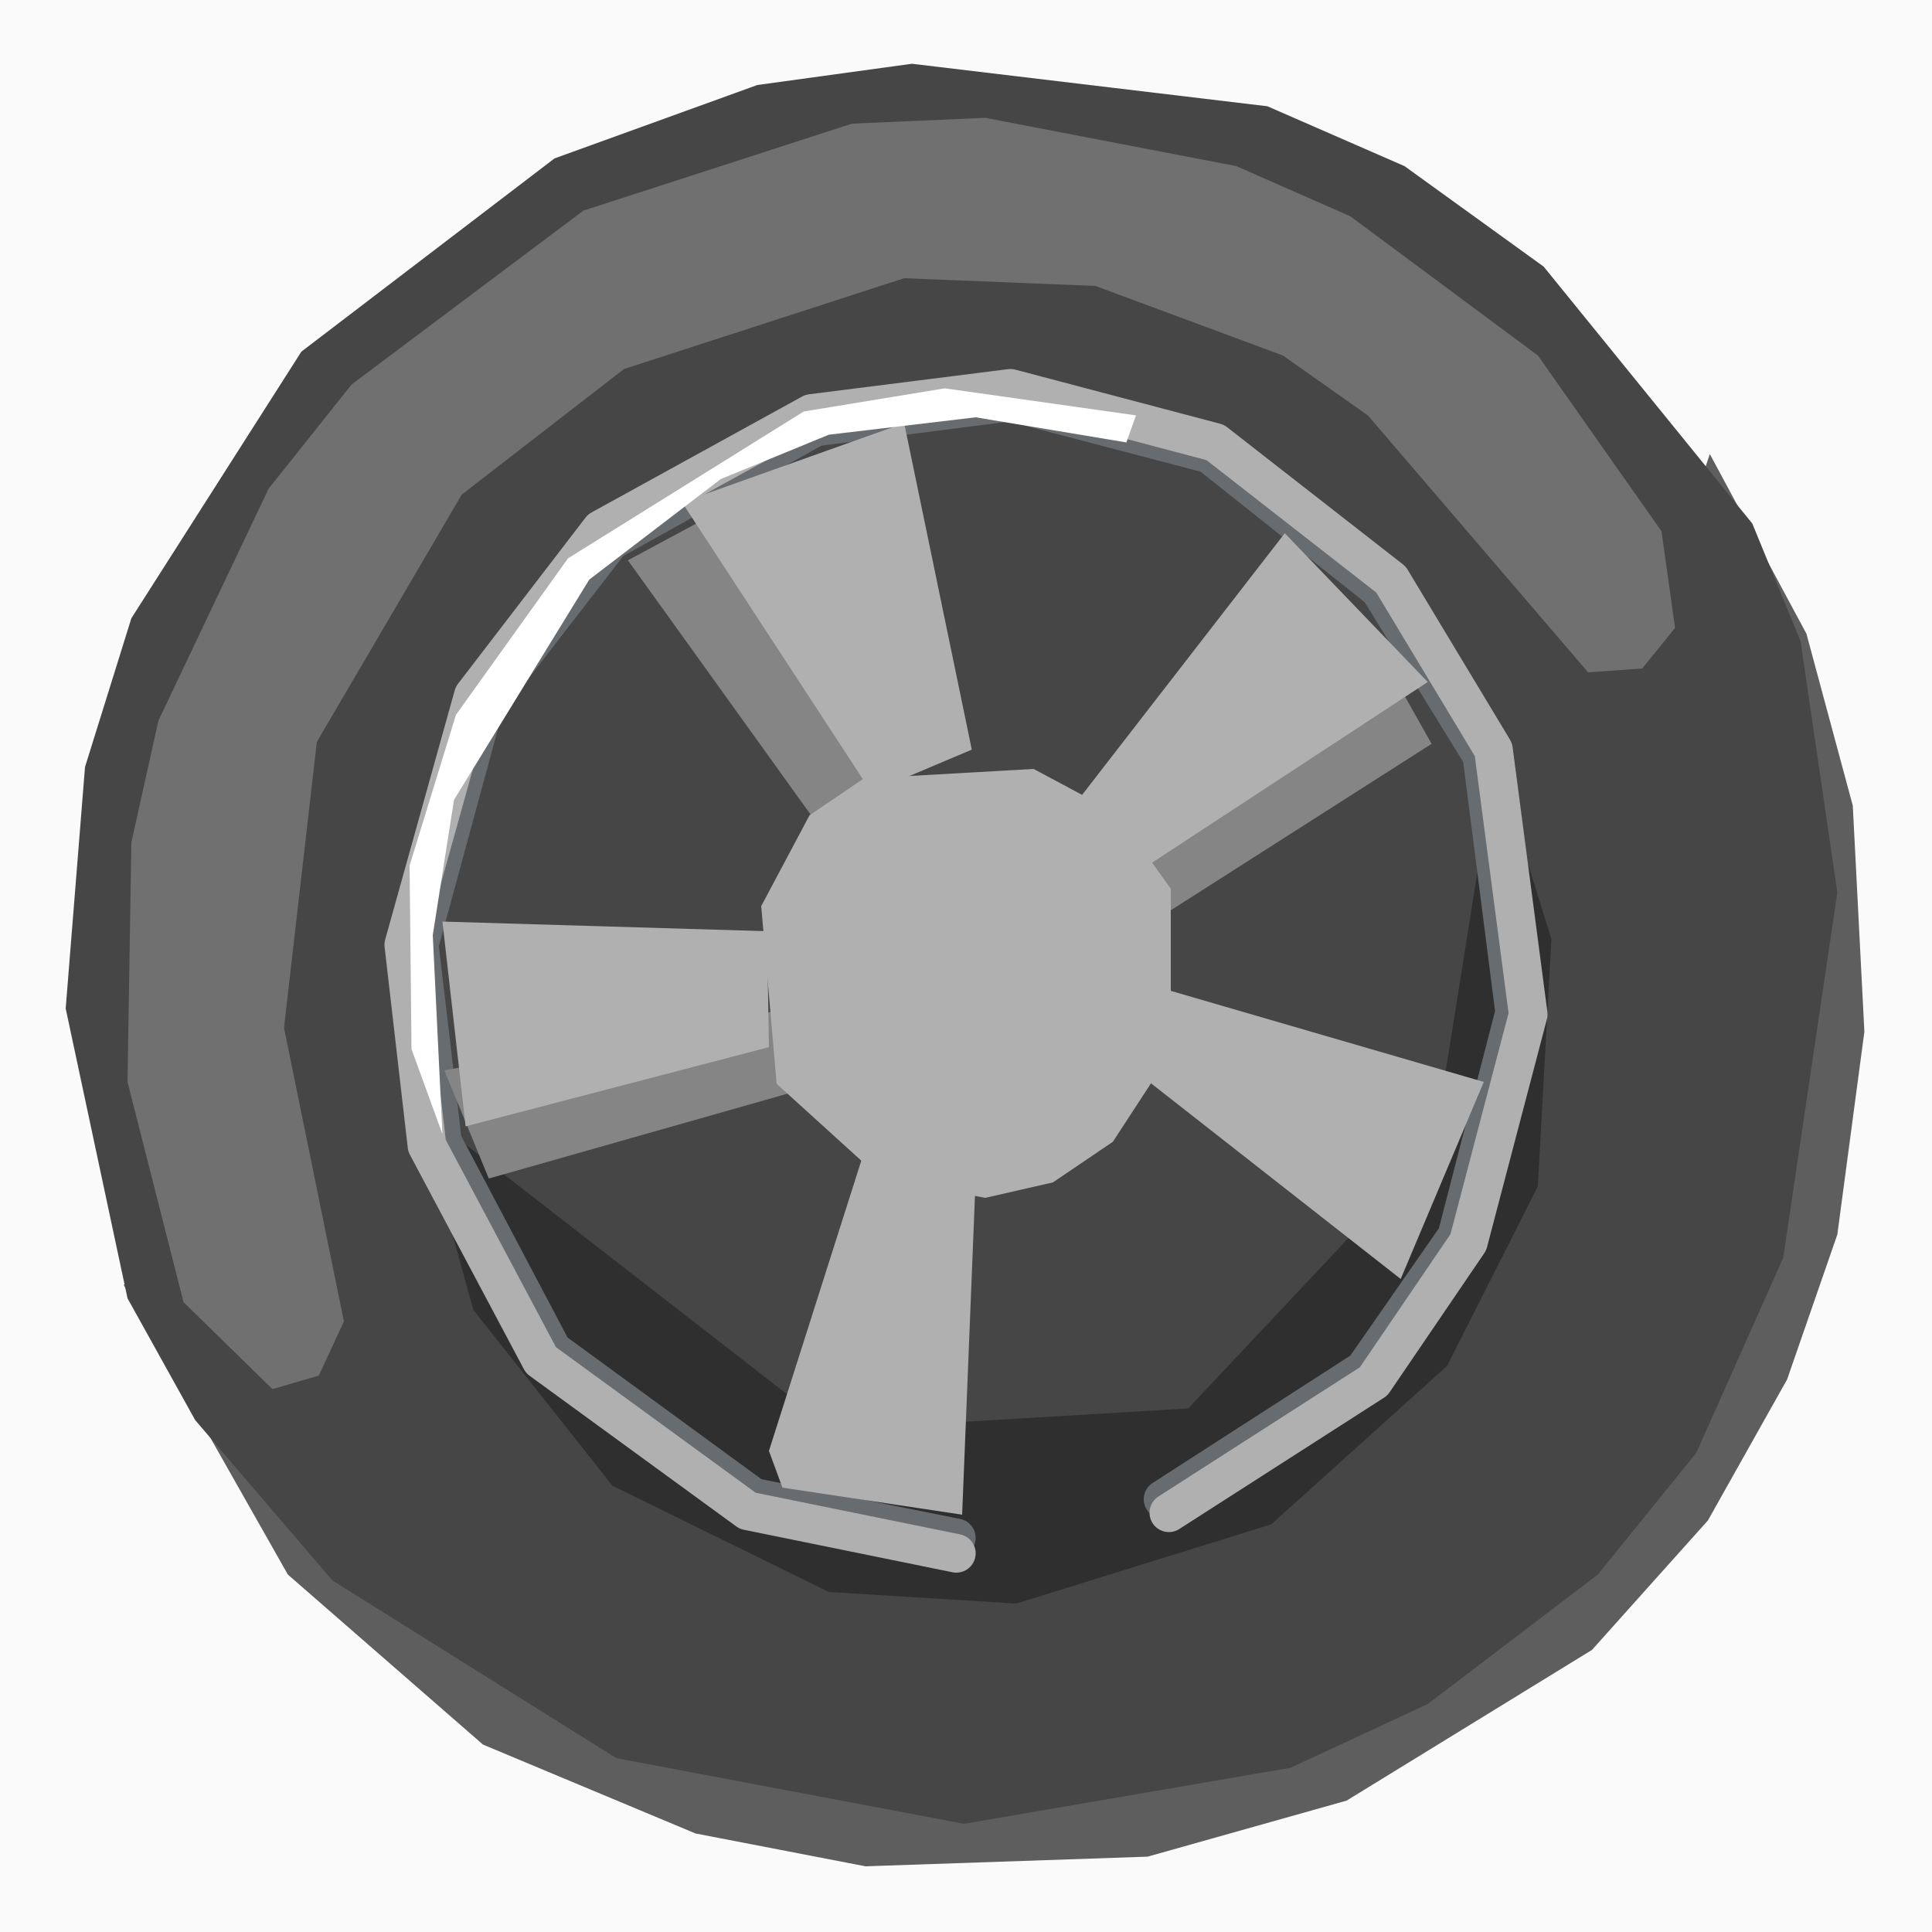
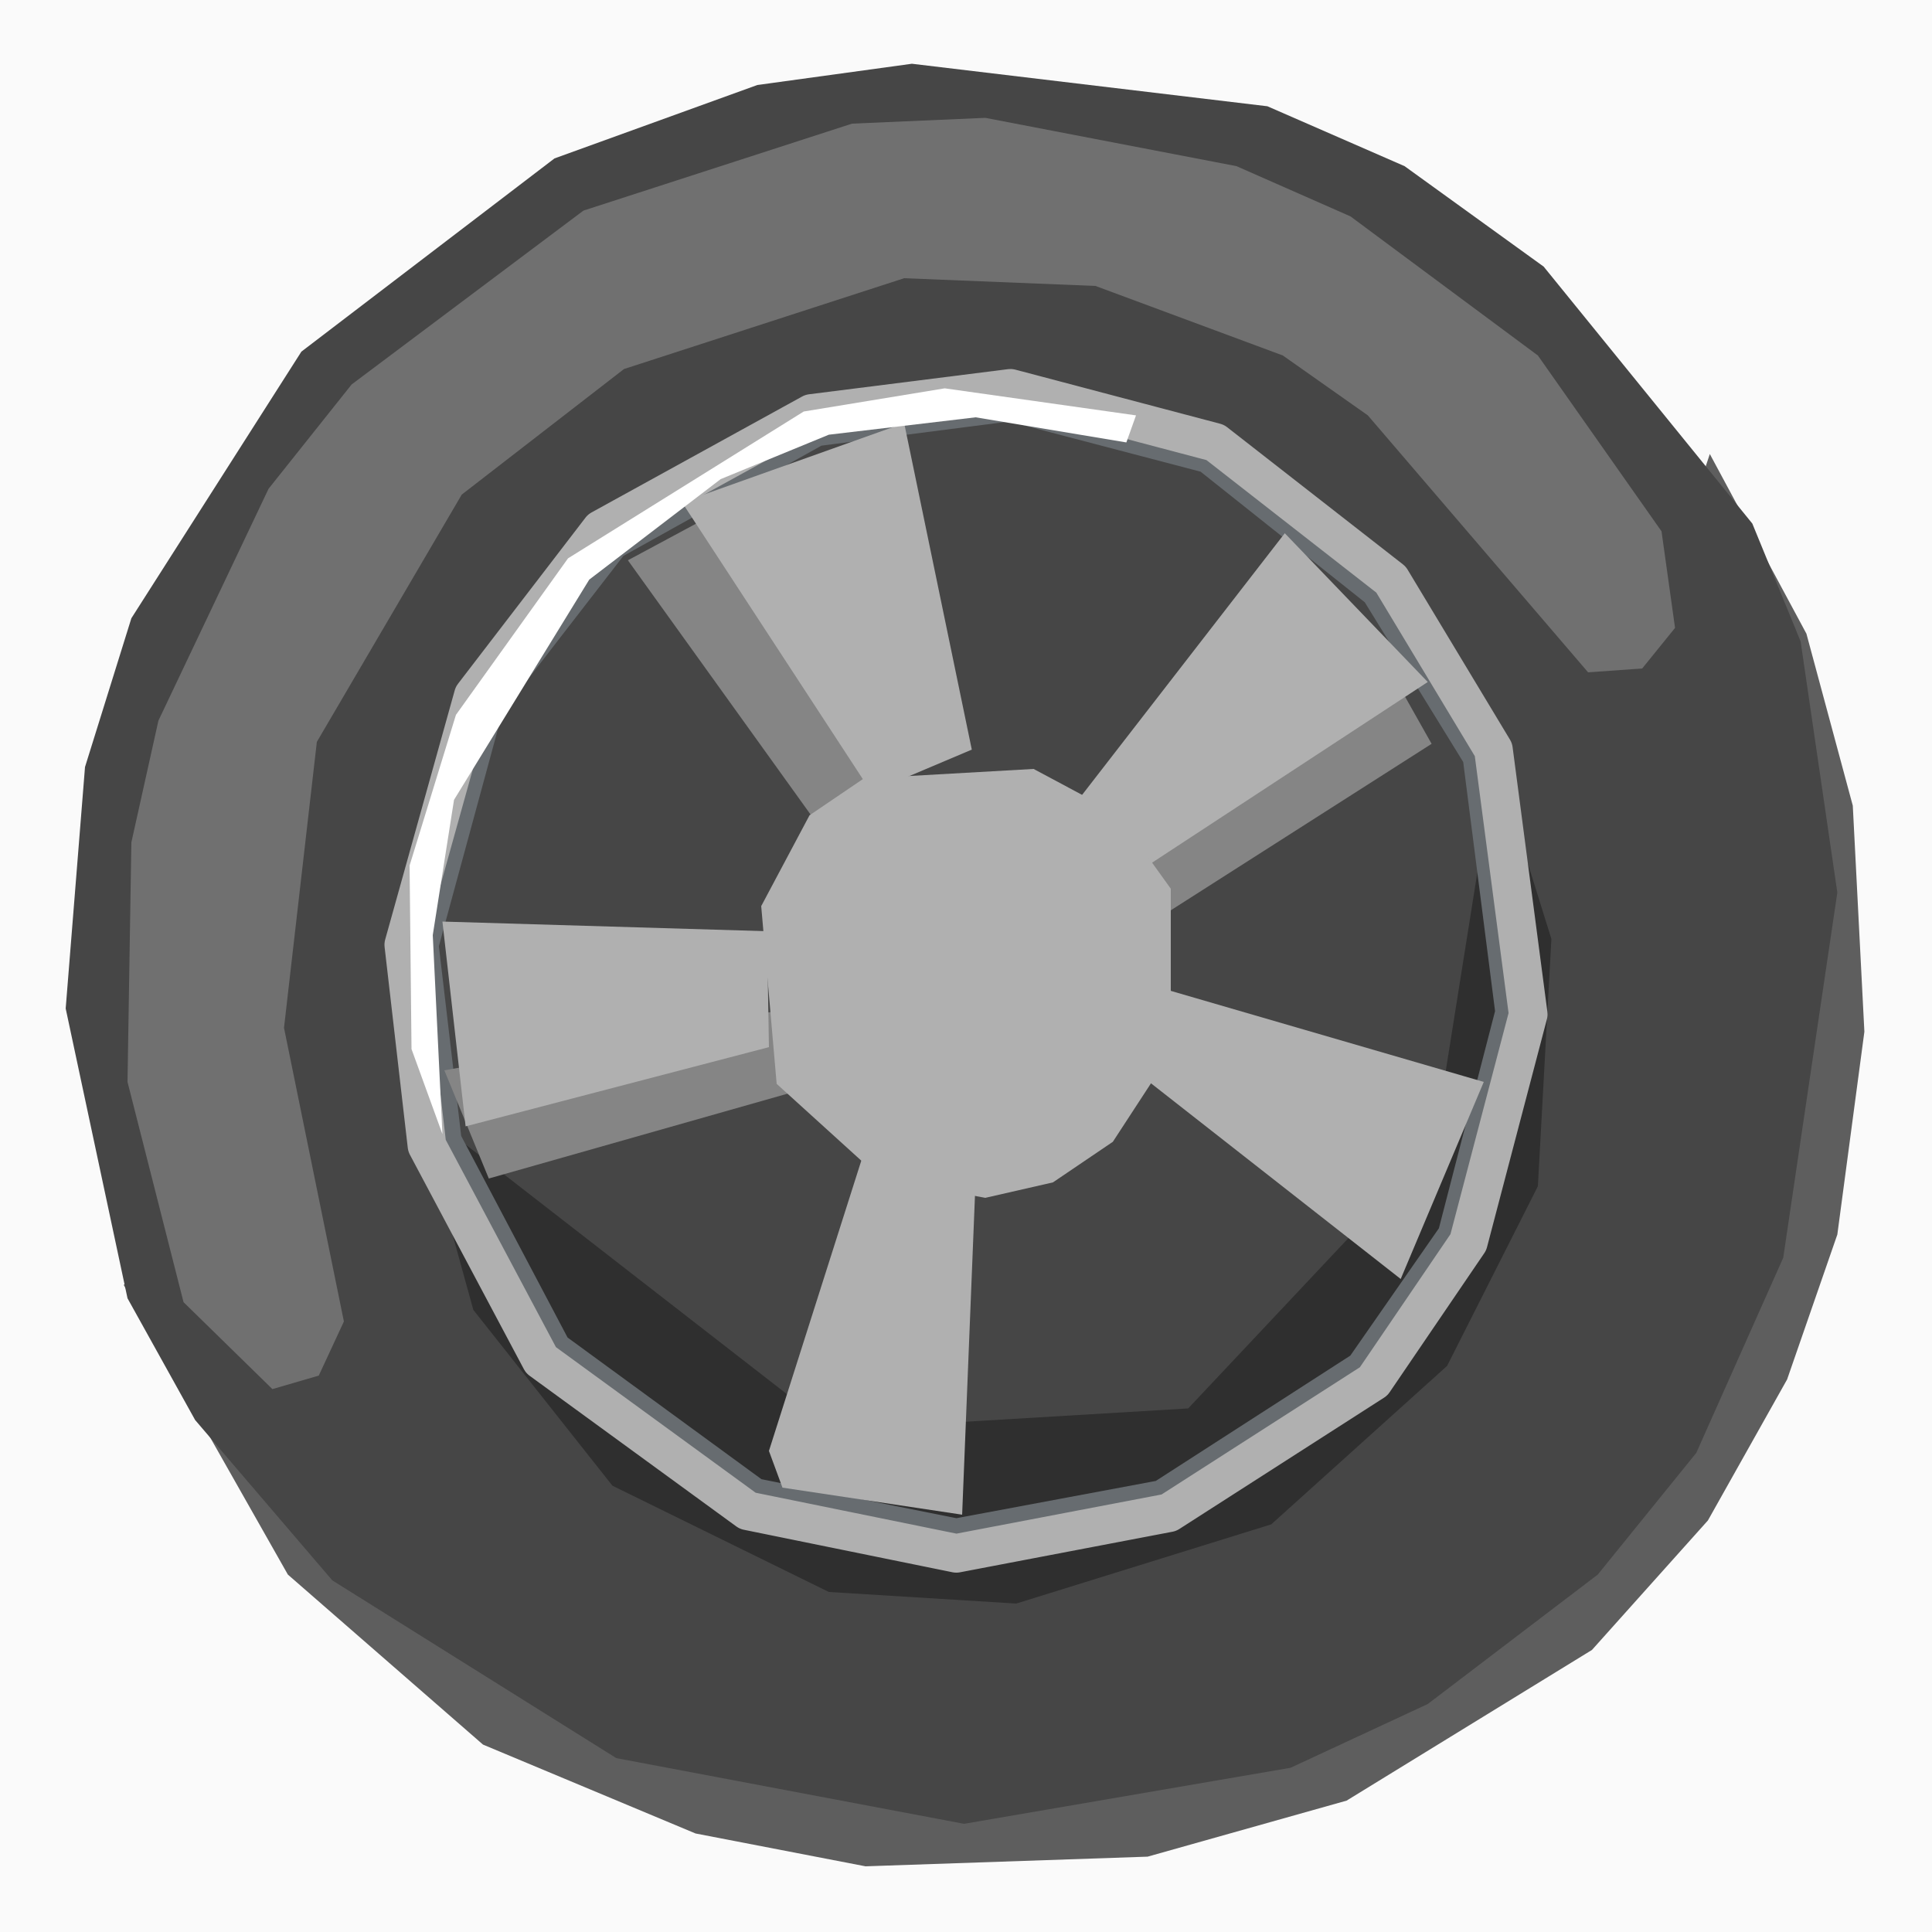
<svg xmlns="http://www.w3.org/2000/svg" viewBox="0 0 100 100" width="200" height="200">
  <rect width="100" height="100" fill="#fafafa" />
  <polygon points="18.8,61.4 6.4,66.5 14.9,81.5 25,90.3 36,94.9 44.8,96.6 59.4,96.1 69.7,93.2 82.4,85.4 88.4,78.7 92.5,71.4 95.1,63.9 96.5,53.4 95.9,41.7 93.5,32.8 88.5,23.5 69.7,79.9 44,87.5" fill="#5E5E5E" />
  <polygon points="49.9,94.4 31.9,91 17.2,81.8 10.1,73.5 6.6,67.2 3.4,52.2 4.4,39.7 6.8,32 15.6,18.2 28.7,8.2 39.2,4.4 47.2,3.3 65.6,5.5 72.7,8.6 79.9,13.8 90.7,27.1 93.2,33.2 95.1,46.2 92.3,65.1 87.8,75.2 82.7,81.5 73.9,88.2 66.8,91.5" fill="#464646" />
  <polygon points="21.6,57.3 43.1,74 61.5,72.9 74.2,59.4 77.4,39.3 80.3,48.6 79.6,61.4 74.9,70.7 65.8,78.9 52.6,83 42.9,82.4 31.7,76.9 24.5,67.8" fill="#2F2F2F" />
-   <polyline points="49.5,79.6 39,77.5 28.6,69.9 22.9,59.1 21.7,48.9 25.1,36.4 31.6,28 42.2,22.1 52.3,20.8 62.6,23.5 71.4,30.5 76.7,39.1 78.4,52.4 75.4,64 70.6,70.9 60.2,77.6" fill="none" stroke="#676C70" stroke-width="2" stroke-linecap="round" stroke-linejoin="round" />
+   <polyline points="49.5,79.6 39,77.5 28.6,69.9 22.9,59.1 21.7,48.9 25.1,36.4 31.6,28 42.2,22.1 52.3,20.8 62.6,23.5 71.4,30.5 76.7,39.1 78.4,52.4 75.4,64 70.6,70.9 60.2,77.6 49.5,79.6" fill="none" stroke="#676C70" stroke-width="2" stroke-linecap="round" stroke-linejoin="round" />
  <polygon points="25.3,61 42.2,56.2 40.9,52.2 23,55.4" fill="#858585" />
  <polygon points="57.2,45.6 60,47.5 74.1,38.5 71,33" fill="#858585" />
  <polygon points="39.2,25.4 32.5,29 42.2,42.5 46.9,39.4" fill="#858585" />
  <polygon points="35.3,26 45.1,41 50.3,38.8 46.8,21.9" fill="#B0B0B0" />
  <polygon points="22.9,47.7 24.1,58.3 39.8,54.2 39.7,48.2" fill="#B0B0B0" />
  <polygon points="44.7,59.7 39.8,75.1 40.5,77 49.8,78.4 50.5,61" fill="#B0B0B0" />
  <polygon points="59.1,55.7 72.5,66.2 76.8,56 60.3,51.2" fill="#B0B0B0" />
  <polygon points="59.1,45 73.9,35.3 66.5,27.6 55.5,41.8" fill="#B0B0B0" />
-   <polyline points="49.5,80.4 38.7,78.2 28,70.4 22.1,59.3 20.9,48.9 24.5,36 31.1,27.4 42,21.4 52.3,20.1 62.9,22.9 72,30 77.3,38.8 79.1,52.5 76,64.3 71.1,71.5 60.5,78.3" fill="none" stroke="#B0B0B0" stroke-width="2" stroke-linecap="round" stroke-linejoin="round" />
+   <polyline points="49.5,80.4 38.7,78.2 28,70.4 22.1,59.3 20.9,48.9 24.5,36 31.1,27.4 42,21.4 52.3,20.1 62.9,22.9 72,30 77.3,38.8 79.1,52.5 76,64.3 71.1,71.5 60.5,78.3 49.5,80.4" fill="none" stroke="#B0B0B0" stroke-width="2" stroke-linecap="round" stroke-linejoin="round" />
  <polygon points="44.7,40.3 41.9,42.2 39.4,46.9 40.2,56.1 45.6,61 51,62 54.5,61.2 57.6,59.1 60.6,54.5 60.6,46 57.8,42.1 53.5,39.8" fill="#B0B0B0" />
  <polygon points="22.9,58.7 21.3,54.3 21.2,44.8 23.6,37 29.4,28.9 41.6,21.3 48.9,20.1 58.8,21.5 58.3,22.9 50.5,21.6 42.9,22.5 37.3,24.8 30.5,30 23.5,41.4 22.4,48.4" fill="#FFFFFF" />
  <polygon points="32.3,19.1 23.9,25.6 16.4,38.4 14.7,53.2 17.8,68.4 16.5,71.2 14.1,71.9 9.5,67.4 6.6,56 6.8,43.6 8.2,37.3 13.9,25.3 18.2,19.9 30.2,10.9 44.1,6.4 51,6.1 64,8.6 69.9,11.2 79.6,18.4 86,27.5 86.7,32.5 85,34.6 82.2,34.8 70.8,21.5 66.4,18.4 56.7,14.8 46.8,14.4" fill="#707070" />
</svg>
